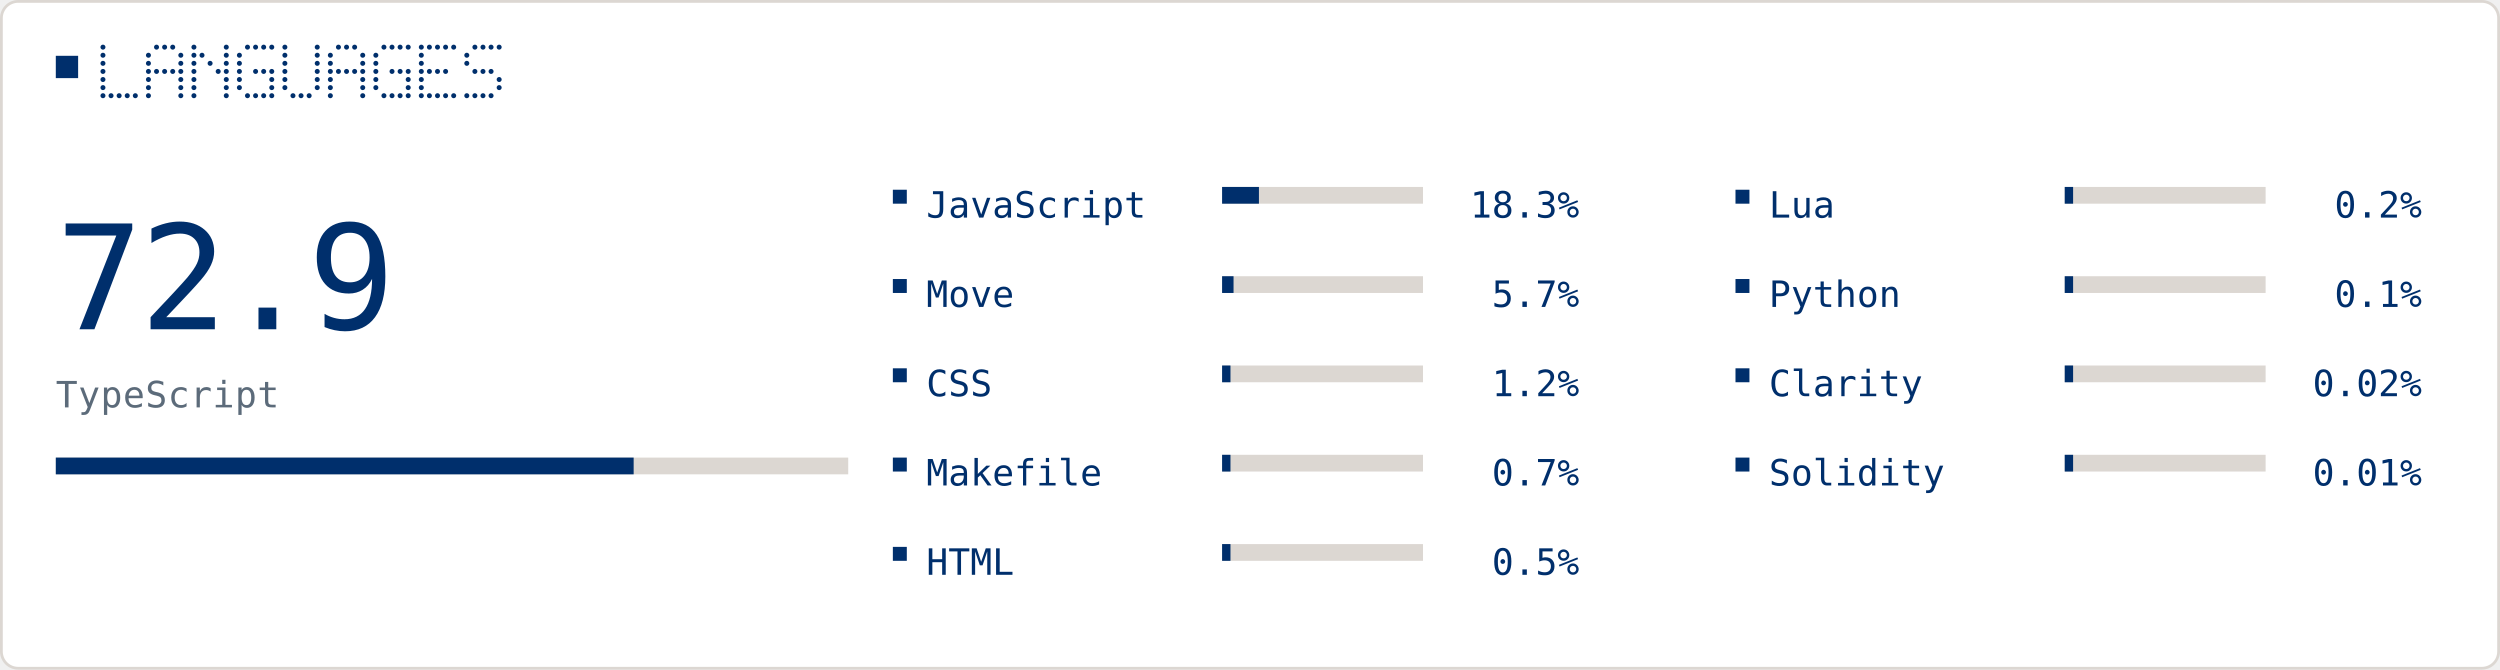
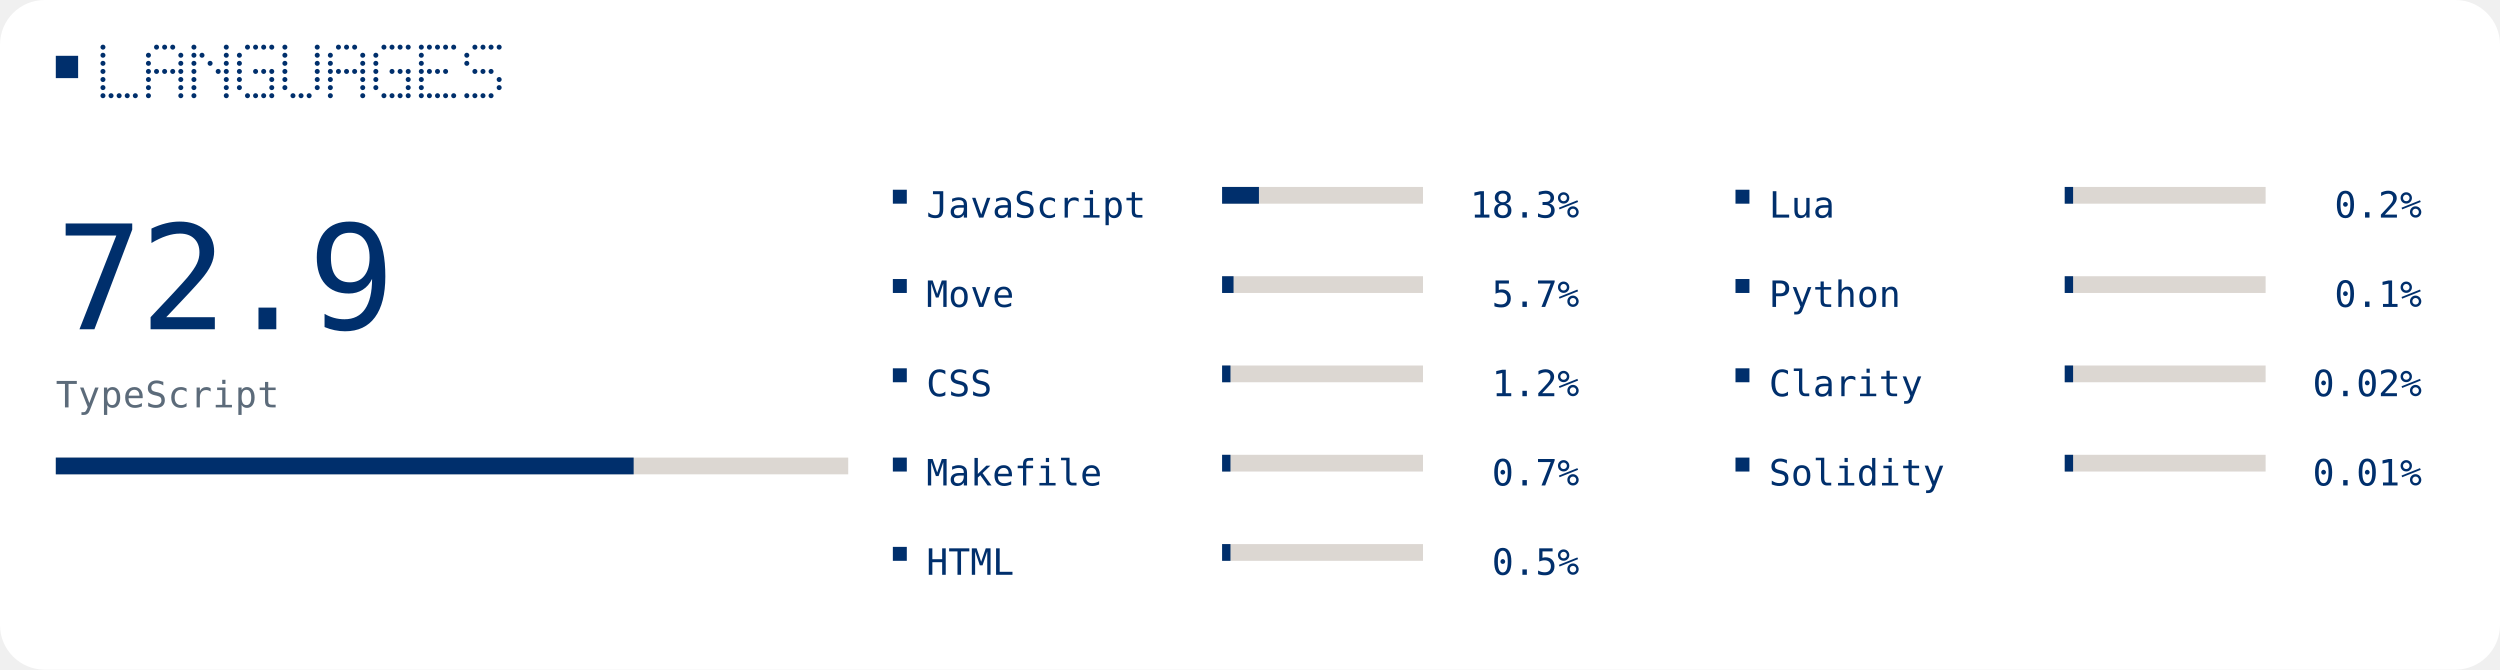
<svg xmlns="http://www.w3.org/2000/svg" width="896" height="240" viewBox="0 0 896 240" role="img">
-   <rect x="0.5" y="0.5" width="895" height="239" rx="6" fill="#FFFFFF" stroke="#DCD7D2" stroke-width="1" />
+   <rect width="896" height="240" rx="16" fill="#FFFFFF" />
  <rect x="20" y="20" width="8" height="8" fill="#002F6C" />
  <circle cx="36.9" cy="16.9" r="0.90" fill="#002F6C" />
  <circle cx="36.9" cy="19.8" r="0.90" fill="#002F6C" />
  <circle cx="36.9" cy="22.7" r="0.90" fill="#002F6C" />
  <circle cx="36.9" cy="25.6" r="0.90" fill="#002F6C" />
  <circle cx="36.9" cy="28.5" r="0.90" fill="#002F6C" />
  <circle cx="36.9" cy="31.4" r="0.90" fill="#002F6C" />
  <circle cx="36.9" cy="34.3" r="0.90" fill="#002F6C" />
  <circle cx="39.8" cy="34.3" r="0.90" fill="#002F6C" />
  <circle cx="42.7" cy="34.3" r="0.90" fill="#002F6C" />
  <circle cx="45.6" cy="34.3" r="0.90" fill="#002F6C" />
  <circle cx="48.5" cy="34.3" r="0.90" fill="#002F6C" />
  <circle cx="56.1" cy="16.9" r="0.90" fill="#002F6C" />
  <circle cx="59.0" cy="16.9" r="0.90" fill="#002F6C" />
  <circle cx="61.9" cy="16.9" r="0.90" fill="#002F6C" />
  <circle cx="53.2" cy="19.8" r="0.90" fill="#002F6C" />
  <circle cx="64.8" cy="19.8" r="0.90" fill="#002F6C" />
  <circle cx="53.2" cy="22.7" r="0.90" fill="#002F6C" />
  <circle cx="64.8" cy="22.7" r="0.90" fill="#002F6C" />
  <circle cx="53.2" cy="25.6" r="0.90" fill="#002F6C" />
  <circle cx="56.1" cy="25.6" r="0.90" fill="#002F6C" />
  <circle cx="59.0" cy="25.6" r="0.90" fill="#002F6C" />
  <circle cx="61.9" cy="25.6" r="0.90" fill="#002F6C" />
  <circle cx="64.8" cy="25.6" r="0.90" fill="#002F6C" />
  <circle cx="53.2" cy="28.5" r="0.90" fill="#002F6C" />
  <circle cx="64.8" cy="28.5" r="0.90" fill="#002F6C" />
  <circle cx="53.2" cy="31.4" r="0.90" fill="#002F6C" />
  <circle cx="64.8" cy="31.4" r="0.90" fill="#002F6C" />
  <circle cx="53.2" cy="34.3" r="0.90" fill="#002F6C" />
  <circle cx="64.8" cy="34.3" r="0.90" fill="#002F6C" />
  <circle cx="69.5" cy="16.9" r="0.90" fill="#002F6C" />
  <circle cx="81.1" cy="16.9" r="0.90" fill="#002F6C" />
  <circle cx="69.5" cy="19.8" r="0.90" fill="#002F6C" />
  <circle cx="72.4" cy="19.8" r="0.90" fill="#002F6C" />
  <circle cx="81.1" cy="19.8" r="0.90" fill="#002F6C" />
  <circle cx="69.5" cy="22.7" r="0.90" fill="#002F6C" />
  <circle cx="75.3" cy="22.7" r="0.90" fill="#002F6C" />
  <circle cx="81.1" cy="22.7" r="0.90" fill="#002F6C" />
  <circle cx="69.5" cy="25.6" r="0.90" fill="#002F6C" />
  <circle cx="78.2" cy="25.6" r="0.90" fill="#002F6C" />
  <circle cx="81.1" cy="25.6" r="0.90" fill="#002F6C" />
  <circle cx="69.5" cy="28.5" r="0.90" fill="#002F6C" />
  <circle cx="81.1" cy="28.5" r="0.90" fill="#002F6C" />
  <circle cx="69.5" cy="31.4" r="0.90" fill="#002F6C" />
  <circle cx="81.1" cy="31.4" r="0.90" fill="#002F6C" />
  <circle cx="69.5" cy="34.3" r="0.90" fill="#002F6C" />
  <circle cx="81.1" cy="34.3" r="0.90" fill="#002F6C" />
  <circle cx="88.7" cy="16.9" r="0.90" fill="#002F6C" />
  <circle cx="91.6" cy="16.9" r="0.90" fill="#002F6C" />
  <circle cx="94.5" cy="16.9" r="0.90" fill="#002F6C" />
  <circle cx="97.4" cy="16.9" r="0.90" fill="#002F6C" />
  <circle cx="85.8" cy="19.8" r="0.90" fill="#002F6C" />
  <circle cx="85.8" cy="22.7" r="0.90" fill="#002F6C" />
  <circle cx="85.8" cy="25.6" r="0.90" fill="#002F6C" />
  <circle cx="91.6" cy="25.6" r="0.90" fill="#002F6C" />
  <circle cx="94.5" cy="25.6" r="0.90" fill="#002F6C" />
  <circle cx="97.4" cy="25.6" r="0.90" fill="#002F6C" />
  <circle cx="85.8" cy="28.5" r="0.90" fill="#002F6C" />
  <circle cx="97.4" cy="28.5" r="0.90" fill="#002F6C" />
  <circle cx="85.8" cy="31.4" r="0.90" fill="#002F6C" />
  <circle cx="97.4" cy="31.4" r="0.90" fill="#002F6C" />
  <circle cx="88.7" cy="34.3" r="0.90" fill="#002F6C" />
  <circle cx="91.6" cy="34.3" r="0.90" fill="#002F6C" />
  <circle cx="94.5" cy="34.3" r="0.90" fill="#002F6C" />
  <circle cx="97.4" cy="34.3" r="0.90" fill="#002F6C" />
  <circle cx="102.1" cy="16.9" r="0.90" fill="#002F6C" />
  <circle cx="113.7" cy="16.9" r="0.90" fill="#002F6C" />
  <circle cx="102.1" cy="19.8" r="0.90" fill="#002F6C" />
  <circle cx="113.7" cy="19.8" r="0.90" fill="#002F6C" />
  <circle cx="102.1" cy="22.7" r="0.90" fill="#002F6C" />
  <circle cx="113.7" cy="22.7" r="0.90" fill="#002F6C" />
  <circle cx="102.1" cy="25.6" r="0.90" fill="#002F6C" />
  <circle cx="113.7" cy="25.6" r="0.90" fill="#002F6C" />
  <circle cx="102.1" cy="28.5" r="0.90" fill="#002F6C" />
  <circle cx="113.7" cy="28.5" r="0.90" fill="#002F6C" />
  <circle cx="102.1" cy="31.4" r="0.90" fill="#002F6C" />
  <circle cx="113.7" cy="31.4" r="0.90" fill="#002F6C" />
  <circle cx="105.0" cy="34.3" r="0.90" fill="#002F6C" />
  <circle cx="107.9" cy="34.3" r="0.90" fill="#002F6C" />
  <circle cx="110.8" cy="34.3" r="0.90" fill="#002F6C" />
  <circle cx="121.3" cy="16.9" r="0.90" fill="#002F6C" />
  <circle cx="124.2" cy="16.9" r="0.90" fill="#002F6C" />
  <circle cx="127.1" cy="16.9" r="0.90" fill="#002F6C" />
  <circle cx="118.4" cy="19.8" r="0.90" fill="#002F6C" />
  <circle cx="130.0" cy="19.8" r="0.90" fill="#002F6C" />
  <circle cx="118.4" cy="22.7" r="0.90" fill="#002F6C" />
  <circle cx="130.0" cy="22.7" r="0.90" fill="#002F6C" />
  <circle cx="118.4" cy="25.6" r="0.90" fill="#002F6C" />
  <circle cx="121.3" cy="25.6" r="0.90" fill="#002F6C" />
  <circle cx="124.2" cy="25.6" r="0.90" fill="#002F6C" />
  <circle cx="127.1" cy="25.6" r="0.90" fill="#002F6C" />
  <circle cx="130.0" cy="25.6" r="0.90" fill="#002F6C" />
  <circle cx="118.4" cy="28.5" r="0.90" fill="#002F6C" />
  <circle cx="130.0" cy="28.5" r="0.90" fill="#002F6C" />
  <circle cx="118.4" cy="31.4" r="0.90" fill="#002F6C" />
  <circle cx="130.0" cy="31.4" r="0.90" fill="#002F6C" />
  <circle cx="118.4" cy="34.3" r="0.90" fill="#002F6C" />
  <circle cx="130.0" cy="34.3" r="0.90" fill="#002F6C" />
  <circle cx="137.6" cy="16.9" r="0.90" fill="#002F6C" />
  <circle cx="140.5" cy="16.9" r="0.90" fill="#002F6C" />
  <circle cx="143.4" cy="16.9" r="0.90" fill="#002F6C" />
  <circle cx="146.3" cy="16.9" r="0.90" fill="#002F6C" />
  <circle cx="134.7" cy="19.8" r="0.90" fill="#002F6C" />
  <circle cx="134.7" cy="22.7" r="0.90" fill="#002F6C" />
  <circle cx="134.7" cy="25.6" r="0.90" fill="#002F6C" />
  <circle cx="140.5" cy="25.6" r="0.90" fill="#002F6C" />
  <circle cx="143.4" cy="25.6" r="0.90" fill="#002F6C" />
  <circle cx="146.3" cy="25.6" r="0.90" fill="#002F6C" />
  <circle cx="134.7" cy="28.5" r="0.90" fill="#002F6C" />
  <circle cx="146.3" cy="28.5" r="0.90" fill="#002F6C" />
  <circle cx="134.7" cy="31.4" r="0.90" fill="#002F6C" />
  <circle cx="146.3" cy="31.4" r="0.90" fill="#002F6C" />
  <circle cx="137.6" cy="34.3" r="0.90" fill="#002F6C" />
  <circle cx="140.5" cy="34.3" r="0.90" fill="#002F6C" />
  <circle cx="143.4" cy="34.3" r="0.90" fill="#002F6C" />
  <circle cx="146.3" cy="34.3" r="0.90" fill="#002F6C" />
  <circle cx="151.0" cy="16.9" r="0.90" fill="#002F6C" />
  <circle cx="153.9" cy="16.9" r="0.90" fill="#002F6C" />
  <circle cx="156.8" cy="16.9" r="0.90" fill="#002F6C" />
  <circle cx="159.7" cy="16.9" r="0.90" fill="#002F6C" />
  <circle cx="162.6" cy="16.9" r="0.90" fill="#002F6C" />
  <circle cx="151.0" cy="19.8" r="0.90" fill="#002F6C" />
  <circle cx="151.0" cy="22.7" r="0.90" fill="#002F6C" />
  <circle cx="151.0" cy="25.6" r="0.90" fill="#002F6C" />
  <circle cx="153.9" cy="25.6" r="0.90" fill="#002F6C" />
  <circle cx="156.8" cy="25.6" r="0.90" fill="#002F6C" />
  <circle cx="159.7" cy="25.6" r="0.90" fill="#002F6C" />
  <circle cx="151.0" cy="28.5" r="0.90" fill="#002F6C" />
  <circle cx="151.0" cy="31.4" r="0.90" fill="#002F6C" />
  <circle cx="151.0" cy="34.3" r="0.90" fill="#002F6C" />
  <circle cx="153.9" cy="34.3" r="0.90" fill="#002F6C" />
  <circle cx="156.8" cy="34.3" r="0.90" fill="#002F6C" />
  <circle cx="159.7" cy="34.3" r="0.90" fill="#002F6C" />
  <circle cx="162.6" cy="34.3" r="0.90" fill="#002F6C" />
  <circle cx="170.2" cy="16.9" r="0.90" fill="#002F6C" />
  <circle cx="173.1" cy="16.9" r="0.90" fill="#002F6C" />
  <circle cx="176.0" cy="16.9" r="0.90" fill="#002F6C" />
  <circle cx="178.9" cy="16.9" r="0.90" fill="#002F6C" />
  <circle cx="167.3" cy="19.8" r="0.90" fill="#002F6C" />
  <circle cx="167.3" cy="22.7" r="0.90" fill="#002F6C" />
  <circle cx="170.2" cy="25.6" r="0.90" fill="#002F6C" />
  <circle cx="173.1" cy="25.6" r="0.90" fill="#002F6C" />
  <circle cx="176.0" cy="25.6" r="0.90" fill="#002F6C" />
  <circle cx="178.9" cy="28.5" r="0.90" fill="#002F6C" />
  <circle cx="178.9" cy="31.4" r="0.90" fill="#002F6C" />
  <circle cx="167.3" cy="34.3" r="0.90" fill="#002F6C" />
  <circle cx="170.2" cy="34.3" r="0.90" fill="#002F6C" />
  <circle cx="173.1" cy="34.3" r="0.90" fill="#002F6C" />
  <circle cx="176.0" cy="34.3" r="0.90" fill="#002F6C" />
  <text x="20" y="118" fill="#002F6C" text-anchor="start" font-family="ui-monospace, Geist Mono, monospace" font-size="52" letter-spacing="-1.2" dominant-baseline="auto">72.9</text>
  <text x="20" y="146" fill="#5C6B7A" text-anchor="start" font-family="ui-monospace, Geist Mono, monospace" font-size="13" letter-spacing="0.2" dominant-baseline="auto">TypeScript</text>
  <rect x="20.0" y="164.0" width="284.0" height="6" fill="#DCD7D2" />
  <rect x="20.0" y="164.0" width="207.1" height="6" fill="#002F6C" />
  <rect x="320.0" y="68" width="5" height="5" fill="#002F6C" />
  <text x="332.0" y="78" fill="#002F6C" text-anchor="start" font-family="ui-monospace, Geist Mono, monospace" font-size="13" letter-spacing="0.05" dominant-baseline="auto">JavaScript</text>
  <rect x="438.0" y="67.0" width="72.0" height="6" fill="#DCD7D2" />
  <rect x="438.0" y="67.0" width="13.2" height="6" fill="#002F6C" />
  <text x="566.0" y="78" fill="#002F6C" text-anchor="end" font-family="ui-monospace, Geist Mono, monospace" font-size="13" letter-spacing="0" dominant-baseline="auto">18.3%</text>
  <rect x="320.0" y="100" width="5" height="5" fill="#002F6C" />
  <text x="332.0" y="110" fill="#002F6C" text-anchor="start" font-family="ui-monospace, Geist Mono, monospace" font-size="13" letter-spacing="0.05" dominant-baseline="auto">Move</text>
  <rect x="438.0" y="99.0" width="72.0" height="6" fill="#DCD7D2" />
  <rect x="438.0" y="99.0" width="4.1" height="6" fill="#002F6C" />
  <text x="566.0" y="110" fill="#002F6C" text-anchor="end" font-family="ui-monospace, Geist Mono, monospace" font-size="13" letter-spacing="0" dominant-baseline="auto">5.7%</text>
  <rect x="320.0" y="132" width="5" height="5" fill="#002F6C" />
  <text x="332.0" y="142" fill="#002F6C" text-anchor="start" font-family="ui-monospace, Geist Mono, monospace" font-size="13" letter-spacing="0.05" dominant-baseline="auto">CSS</text>
  <rect x="438.0" y="131.0" width="72.0" height="6" fill="#DCD7D2" />
  <rect x="438.0" y="131.0" width="3.0" height="6" fill="#002F6C" />
  <text x="566.0" y="142" fill="#002F6C" text-anchor="end" font-family="ui-monospace, Geist Mono, monospace" font-size="13" letter-spacing="0" dominant-baseline="auto">1.2%</text>
  <rect x="320.0" y="164" width="5" height="5" fill="#002F6C" />
  <text x="332.0" y="174" fill="#002F6C" text-anchor="start" font-family="ui-monospace, Geist Mono, monospace" font-size="13" letter-spacing="0.05" dominant-baseline="auto">Makefile</text>
  <rect x="438.0" y="163.0" width="72.0" height="6" fill="#DCD7D2" />
  <rect x="438.0" y="163.0" width="3.0" height="6" fill="#002F6C" />
  <text x="566.0" y="174" fill="#002F6C" text-anchor="end" font-family="ui-monospace, Geist Mono, monospace" font-size="13" letter-spacing="0" dominant-baseline="auto">0.7%</text>
  <rect x="320.0" y="196" width="5" height="5" fill="#002F6C" />
  <text x="332.0" y="206" fill="#002F6C" text-anchor="start" font-family="ui-monospace, Geist Mono, monospace" font-size="13" letter-spacing="0.05" dominant-baseline="auto">HTML</text>
  <rect x="438.0" y="195.0" width="72.0" height="6" fill="#DCD7D2" />
  <rect x="438.0" y="195.0" width="3.0" height="6" fill="#002F6C" />
  <text x="566.0" y="206" fill="#002F6C" text-anchor="end" font-family="ui-monospace, Geist Mono, monospace" font-size="13" letter-spacing="0" dominant-baseline="auto">0.5%</text>
  <rect x="622.0" y="68" width="5" height="5" fill="#002F6C" />
  <text x="634.0" y="78" fill="#002F6C" text-anchor="start" font-family="ui-monospace, Geist Mono, monospace" font-size="13" letter-spacing="0.05" dominant-baseline="auto">Lua</text>
  <rect x="740.0" y="67.0" width="72.0" height="6" fill="#DCD7D2" />
  <rect x="740.0" y="67.0" width="3.0" height="6" fill="#002F6C" />
  <text x="868.0" y="78" fill="#002F6C" text-anchor="end" font-family="ui-monospace, Geist Mono, monospace" font-size="13" letter-spacing="0" dominant-baseline="auto">0.2%</text>
  <rect x="622.0" y="100" width="5" height="5" fill="#002F6C" />
  <text x="634.0" y="110" fill="#002F6C" text-anchor="start" font-family="ui-monospace, Geist Mono, monospace" font-size="13" letter-spacing="0.05" dominant-baseline="auto">Python</text>
  <rect x="740.0" y="99.0" width="72.0" height="6" fill="#DCD7D2" />
  <rect x="740.0" y="99.0" width="3.0" height="6" fill="#002F6C" />
  <text x="868.0" y="110" fill="#002F6C" text-anchor="end" font-family="ui-monospace, Geist Mono, monospace" font-size="13" letter-spacing="0" dominant-baseline="auto">0.1%</text>
  <rect x="622.0" y="132" width="5" height="5" fill="#002F6C" />
  <text x="634.0" y="142" fill="#002F6C" text-anchor="start" font-family="ui-monospace, Geist Mono, monospace" font-size="13" letter-spacing="0.05" dominant-baseline="auto">Clarity</text>
  <rect x="740.0" y="131.0" width="72.0" height="6" fill="#DCD7D2" />
  <rect x="740.0" y="131.0" width="3.0" height="6" fill="#002F6C" />
  <text x="868.0" y="142" fill="#002F6C" text-anchor="end" font-family="ui-monospace, Geist Mono, monospace" font-size="13" letter-spacing="0" dominant-baseline="auto">0.02%</text>
  <rect x="622.0" y="164" width="5" height="5" fill="#002F6C" />
  <text x="634.0" y="174" fill="#002F6C" text-anchor="start" font-family="ui-monospace, Geist Mono, monospace" font-size="13" letter-spacing="0.05" dominant-baseline="auto">Solidity</text>
  <rect x="740.0" y="163.0" width="72.0" height="6" fill="#DCD7D2" />
  <rect x="740.0" y="163.0" width="3.0" height="6" fill="#002F6C" />
  <text x="868.0" y="174" fill="#002F6C" text-anchor="end" font-family="ui-monospace, Geist Mono, monospace" font-size="13" letter-spacing="0" dominant-baseline="auto">0.01%</text>
</svg>
